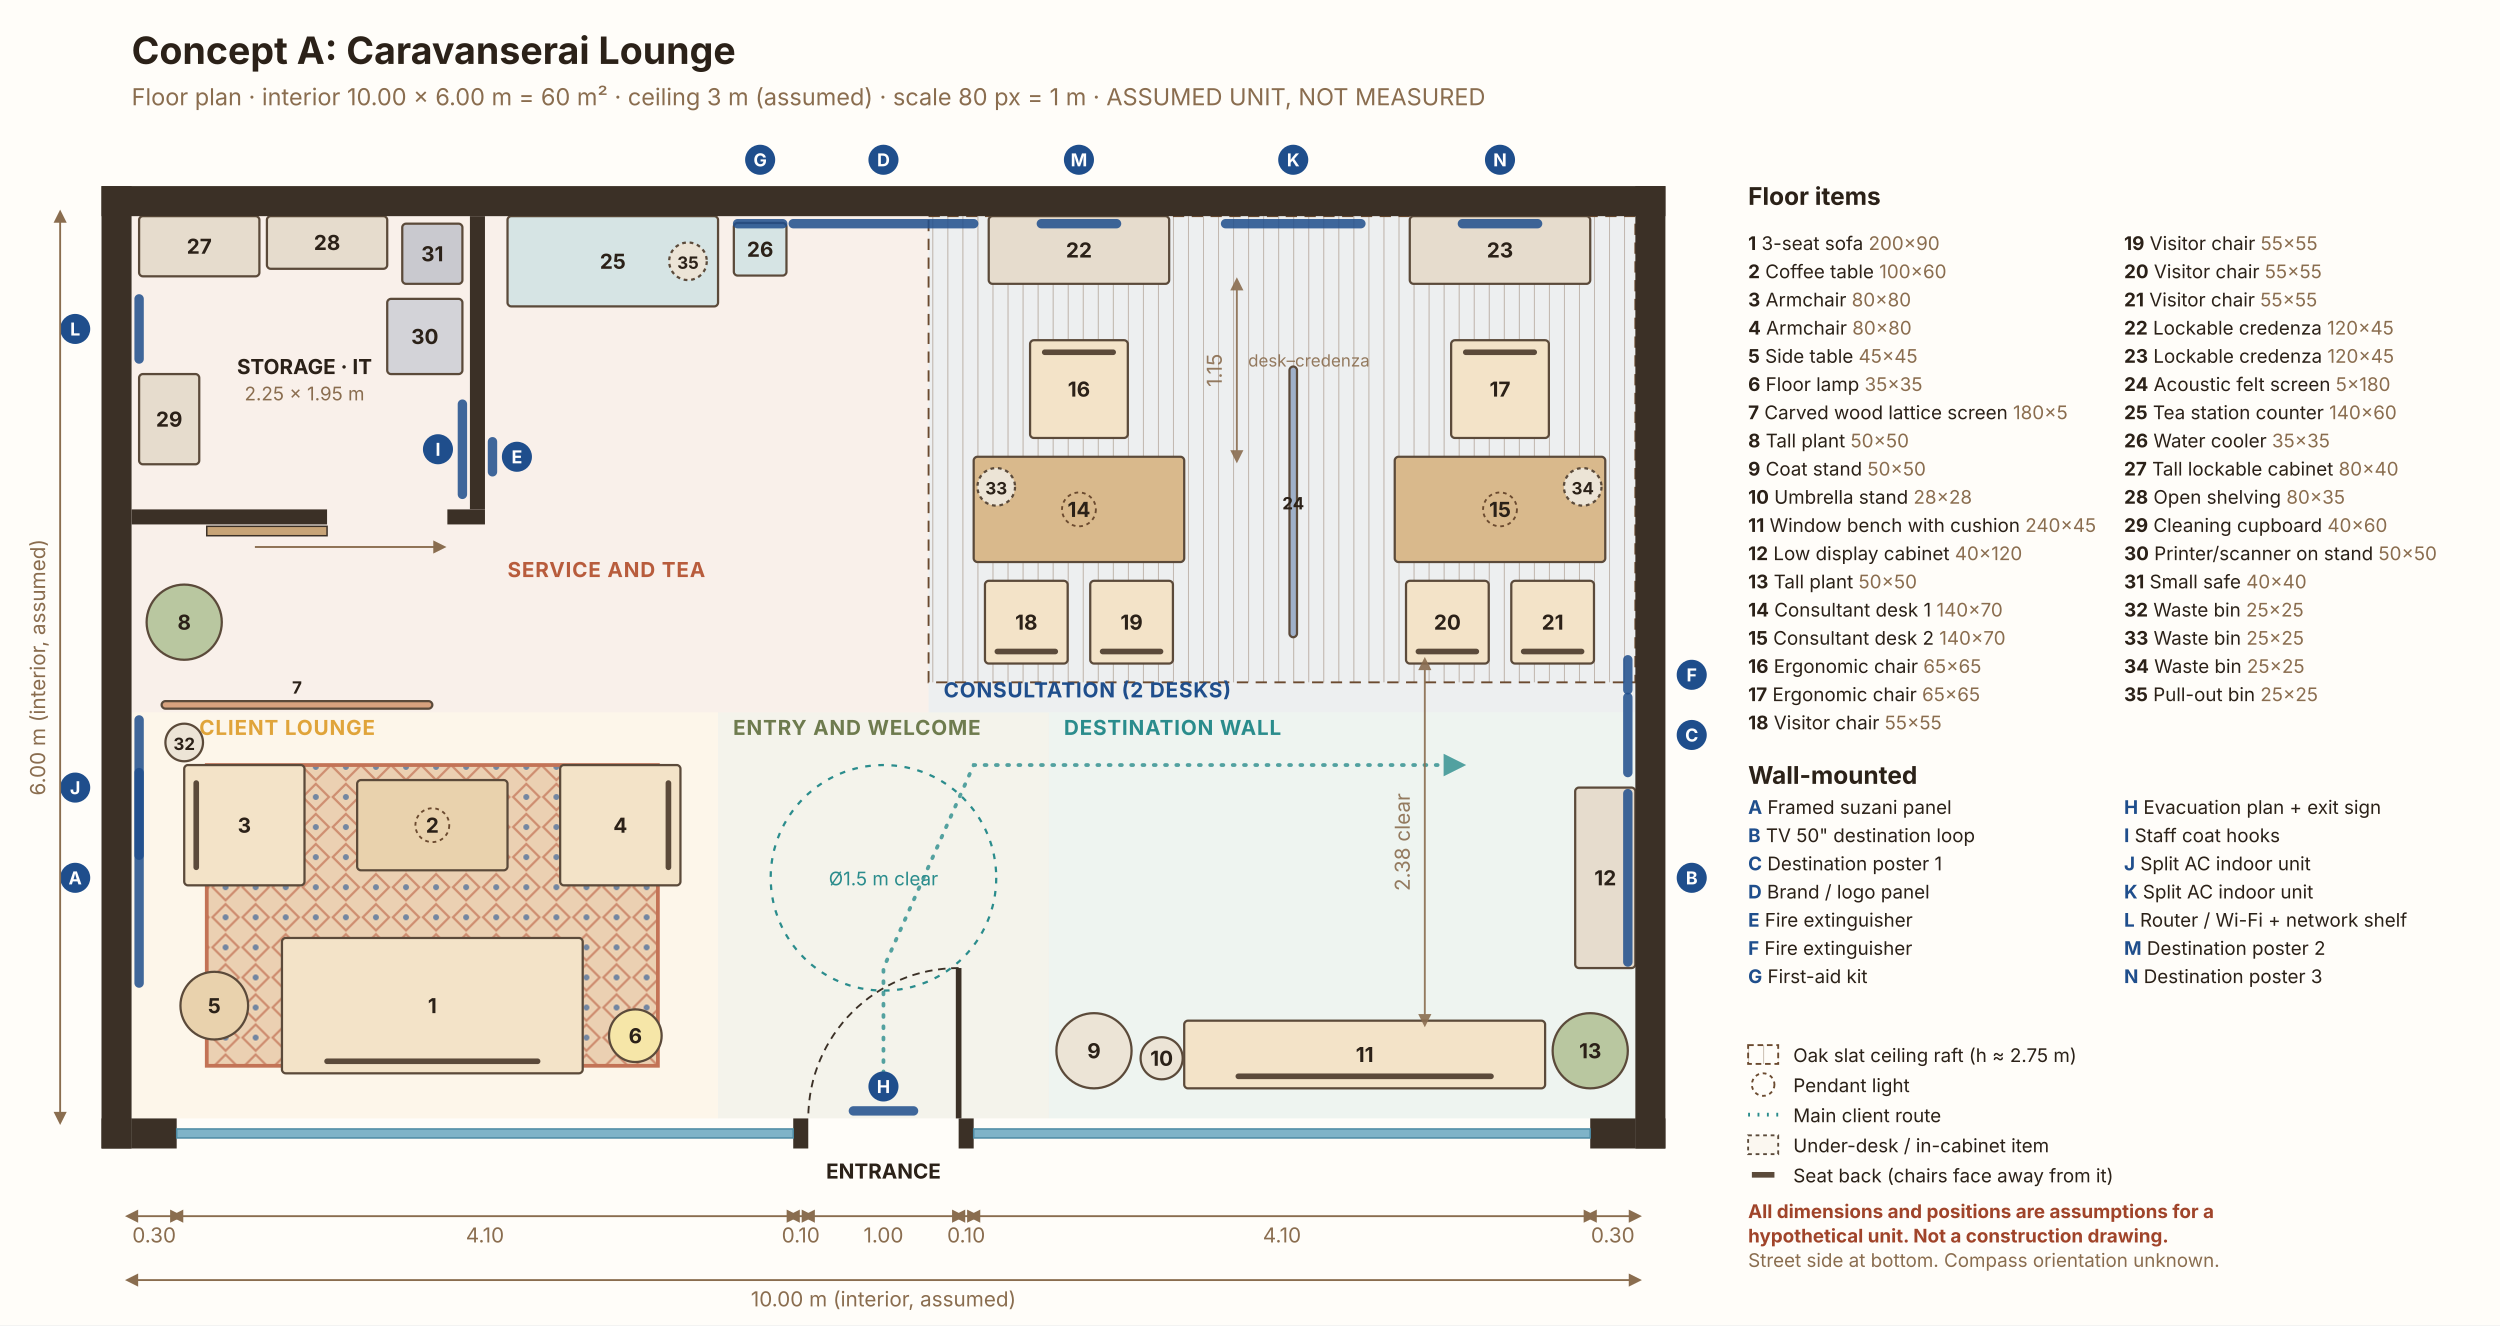
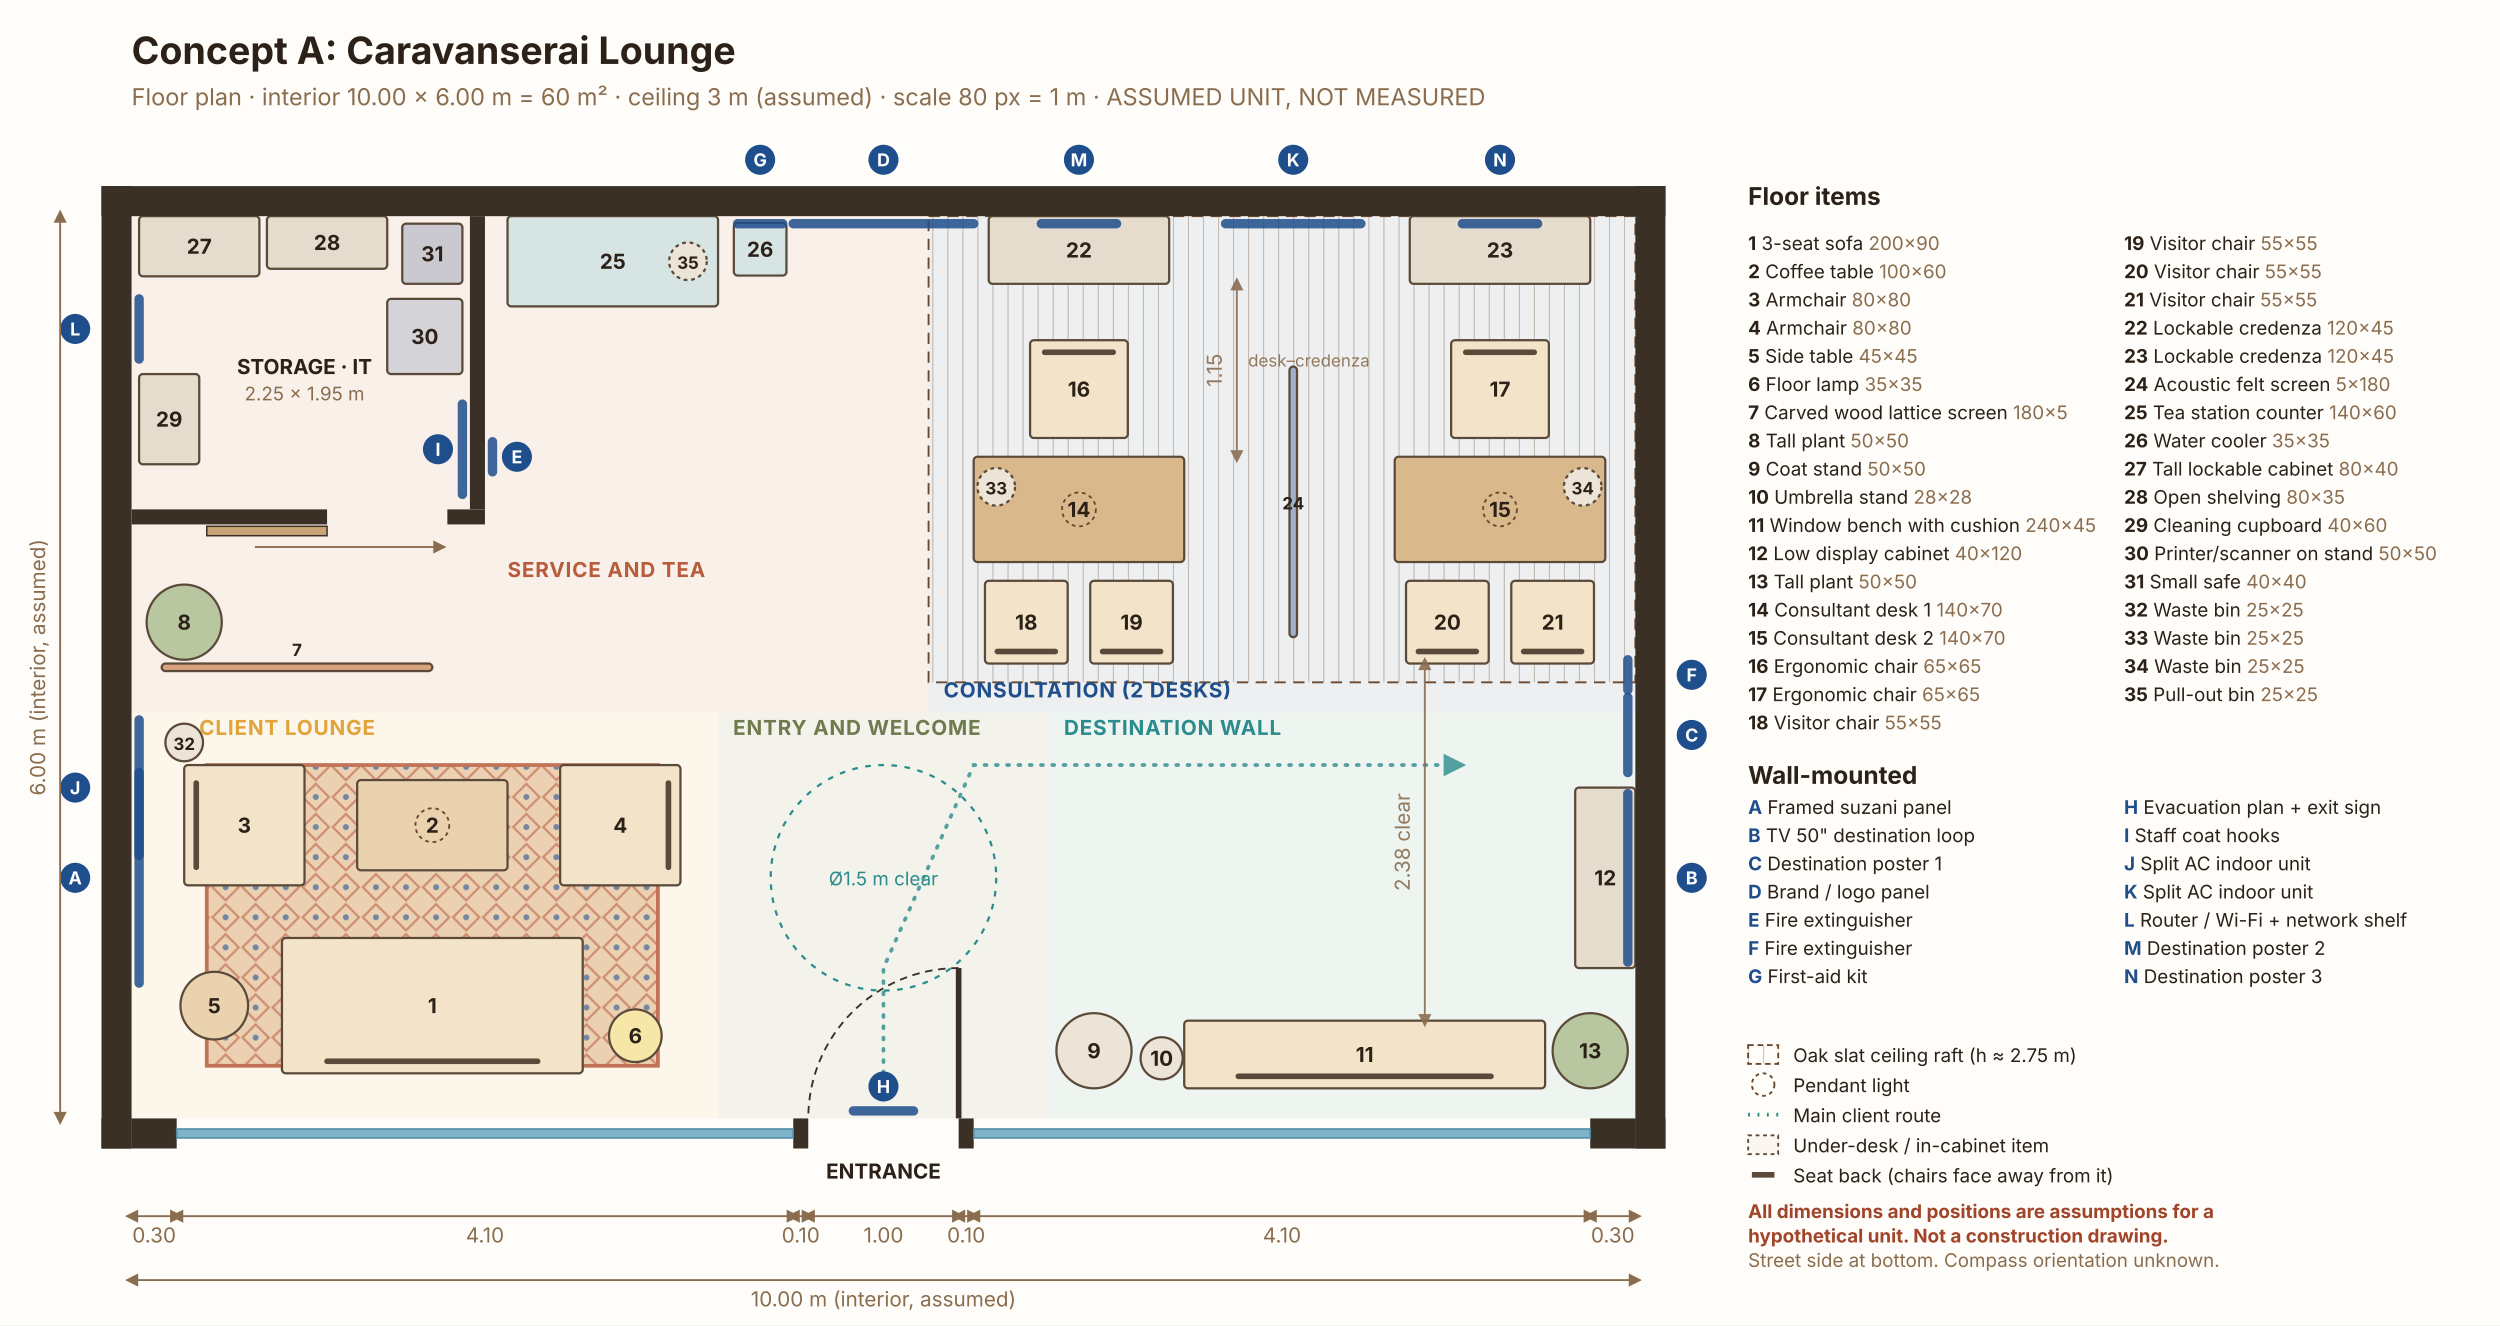
<svg xmlns="http://www.w3.org/2000/svg" viewBox="0 0 1330 705" width="1330" height="705" font-family="Inter, 'Segoe UI', Arial, sans-serif">
  <defs>
    <pattern id="rugPat" width="16" height="16" patternUnits="userSpaceOnUse">
      <rect width="16" height="16" fill="#e8c9a8" />
      <path d="M8 1 L15 8 L8 15 L1 8 Z" fill="none" stroke="#b85c3c" stroke-width="1.2" opacity=".7" />
      <circle cx="8" cy="8" r="1.6" fill="#1f4e8c" opacity=".7" />
    </pattern>
    <pattern id="slats" width="8" height="8" patternUnits="userSpaceOnUse">
      <path d="M0 0 L0 8" stroke="#6b4a2f" stroke-width="1" opacity=".35" />
    </pattern>
    <marker id="arr" viewBox="0 0 10 10" refX="5" refY="5" markerWidth="7" markerHeight="7" orient="auto-start-reverse">
      <path d="M0 0 L10 5 L0 10 z" fill="#8a6d4f" />
    </marker>
    <marker id="arrRoute" viewBox="0 0 10 10" refX="5" refY="5" markerWidth="6" markerHeight="6" orient="auto">
      <path d="M0 0 L10 5 L0 10 z" fill="#2a8c8c" />
    </marker>
  </defs>
  <rect width="1330" height="705" fill="#fffdf9" />
  <text x="70" y="34" font-size="20" font-weight="700" fill="#2b2118">Concept A: Caravanserai Lounge</text>
  <text x="70" y="56" font-size="12.5" fill="#8a6d4f">Floor plan · interior 10.00 × 6.00 m = 60 m² · ceiling 3 m (assumed) · scale 80 px = 1 m · ASSUMED UNIT, NOT MEASURED</text>
  <rect x="70" y="379" width="312" height="216" fill="#E0A43A" opacity=".08" />
  <rect x="382" y="379" width="176" height="216" fill="#6E7B4E" opacity=".08" />
  <rect x="558" y="379" width="312" height="216" fill="#2A8C8C" opacity=".08" />
  <rect x="70" y="115" width="424" height="264" fill="#B85C3C" opacity=".08" />
  <rect x="494" y="115" width="376" height="264" fill="#1F4E8C" opacity=".08" />
  <rect x="494" y="115" width="376" height="248" fill="url(#slats)" stroke="#6b4a2f" stroke-dasharray="6 4" stroke-width="1" />
  <text x="106" y="391" font-size="11" font-weight="700" fill="#E0A43A" letter-spacing=".04em">CLIENT LOUNGE</text>
  <text x="390" y="391" font-size="11" font-weight="700" fill="#6E7B4E" letter-spacing=".04em">ENTRY AND WELCOME</text>
  <text x="566" y="391" font-size="11" font-weight="700" fill="#2A8C8C" letter-spacing=".04em">DESTINATION WALL</text>
  <text x="270" y="307" font-size="11" font-weight="700" fill="#B85C3C" letter-spacing=".04em">SERVICE AND TEA</text>
  <text x="502" y="371" font-size="11" font-weight="700" fill="#1F4E8C" letter-spacing=".04em">CONSULTATION (2 DESKS)</text>
  <rect x="110" y="407" width="240" height="160" fill="url(#rugPat)" stroke="#b85c3c" stroke-width="2" opacity=".85" />
  <circle cx="470" cy="467" r="60" fill="none" stroke="#2a8c8c" stroke-dasharray="3 4" stroke-width="1.2" />
  <text x="470" y="471" font-size="10" text-anchor="middle" fill="#2a8c8c">Ø1.5 m clear</text>
  <polyline points="470,583 470,515 518,407 774,407" fill="none" stroke="#2a8c8c" stroke-width="2" stroke-dasharray="1 5" stroke-linecap="round" marker-end="url(#arrRoute)" opacity=".8" />
  <rect x="150" y="499" width="160" height="72" rx="2" fill="#f3e3c8" stroke="#5b4a3a" stroke-width="1.2" />
  <line x1="286" y1="564.6" x2="174" y2="564.6" stroke="#5b4a3a" stroke-width="3" stroke-linecap="round" />
  <text x="230" y="539" font-size="11" font-weight="700" text-anchor="middle" fill="#2b2118">1</text>
  <rect x="190" y="415" width="80" height="48" rx="2" fill="#e9d2ad" stroke="#5b4a3a" stroke-width="1.2" />
  <text x="230" y="443" font-size="11" font-weight="700" text-anchor="middle" fill="#2b2118">2</text>
  <rect x="98" y="407" width="64" height="64" rx="2" fill="#f3e3c8" stroke="#5b4a3a" stroke-width="1.2" />
  <line x1="104.4" y1="461.4" x2="104.4" y2="416.6" stroke="#5b4a3a" stroke-width="3" stroke-linecap="round" />
  <text x="130" y="443" font-size="11" font-weight="700" text-anchor="middle" fill="#2b2118">3</text>
  <rect x="298" y="407" width="64" height="64" rx="2" fill="#f3e3c8" stroke="#5b4a3a" stroke-width="1.2" />
  <line x1="355.6" y1="416.6" x2="355.6" y2="461.4" stroke="#5b4a3a" stroke-width="3" stroke-linecap="round" />
  <text x="330" y="443" font-size="11" font-weight="700" text-anchor="middle" fill="#2b2118">4</text>
  <ellipse cx="114" cy="535" rx="18" ry="18" fill="#e9d2ad" stroke="#5b4a3a" stroke-width="1.2" />
  <text x="114" y="539" font-size="11" font-weight="700" text-anchor="middle" fill="#2b2118">5</text>
  <ellipse cx="338" cy="551" rx="14" ry="14" fill="#f6e6a8" stroke="#5b4a3a" stroke-width="1.2" />
  <text x="338" y="555" font-size="11" font-weight="700" text-anchor="middle" fill="#2b2118">6</text>
-   <rect x="86" y="373" width="144" height="4" rx="2" fill="#d8a27e" stroke="#5b4a3a" stroke-width="1.2" />
-   <text x="158" y="369" font-size="9" font-weight="700" text-anchor="middle" fill="#2b2118">7</text>
+   <rect x="86" y="353" width="144" height="4" rx="2" fill="#d8a27e" stroke="#5b4a3a" stroke-width="1.2" />
+   <text x="158" y="349" font-size="9" font-weight="700" text-anchor="middle" fill="#2b2118">7</text>
  <ellipse cx="98" cy="331" rx="20" ry="20" fill="#b9c7a0" stroke="#5b4a3a" stroke-width="1.2" />
  <text x="98" y="335" font-size="11" font-weight="700" text-anchor="middle" fill="#2b2118">8</text>
  <ellipse cx="582" cy="559" rx="20" ry="20" fill="#ece4d6" stroke="#5b4a3a" stroke-width="1.2" />
  <text x="582" y="563" font-size="11" font-weight="700" text-anchor="middle" fill="#2b2118">9</text>
  <ellipse cx="618" cy="563" rx="11.2" ry="11.2" fill="#ece4d6" stroke="#5b4a3a" stroke-width="1.2" />
  <text x="618" y="567" font-size="11" font-weight="700" text-anchor="middle" fill="#2b2118">10</text>
  <rect x="630" y="543" width="192" height="36" rx="2" fill="#f3e3c8" stroke="#5b4a3a" stroke-width="1.2" />
  <line x1="793.2" y1="572.6" x2="658.8" y2="572.6" stroke="#5b4a3a" stroke-width="3" stroke-linecap="round" />
  <text x="726" y="565" font-size="11" font-weight="700" text-anchor="middle" fill="#2b2118">11</text>
  <rect x="838" y="419" width="32" height="96" rx="2" fill="#e6dccd" stroke="#5b4a3a" stroke-width="1.2" />
  <text x="854" y="471" font-size="11" font-weight="700" text-anchor="middle" fill="#2b2118">12</text>
  <ellipse cx="846" cy="559" rx="20" ry="20" fill="#b9c7a0" stroke="#5b4a3a" stroke-width="1.2" />
  <text x="846" y="563" font-size="11" font-weight="700" text-anchor="middle" fill="#2b2118">13</text>
  <rect x="518" y="243" width="112" height="56" rx="2" fill="#d9b98c" stroke="#5b4a3a" stroke-width="1.2" />
  <text x="574" y="275" font-size="11" font-weight="700" text-anchor="middle" fill="#2b2118">14</text>
  <rect x="742" y="243" width="112" height="56" rx="2" fill="#d9b98c" stroke="#5b4a3a" stroke-width="1.2" />
  <text x="798" y="275" font-size="11" font-weight="700" text-anchor="middle" fill="#2b2118">15</text>
  <rect x="548" y="181" width="52" height="52" rx="2" fill="#f3e3c8" stroke="#5b4a3a" stroke-width="1.2" />
  <line x1="555.8" y1="187.4" x2="592.2" y2="187.4" stroke="#5b4a3a" stroke-width="3" stroke-linecap="round" />
  <text x="574" y="211" font-size="11" font-weight="700" text-anchor="middle" fill="#2b2118">16</text>
  <rect x="772" y="181" width="52" height="52" rx="2" fill="#f3e3c8" stroke="#5b4a3a" stroke-width="1.2" />
  <line x1="779.8" y1="187.4" x2="816.2" y2="187.4" stroke="#5b4a3a" stroke-width="3" stroke-linecap="round" />
  <text x="798" y="211" font-size="11" font-weight="700" text-anchor="middle" fill="#2b2118">17</text>
  <rect x="524" y="309" width="44" height="44" rx="2" fill="#f3e3c8" stroke="#5b4a3a" stroke-width="1.2" />
  <line x1="561.4" y1="346.6" x2="530.6" y2="346.6" stroke="#5b4a3a" stroke-width="3" stroke-linecap="round" />
  <text x="546" y="335" font-size="11" font-weight="700" text-anchor="middle" fill="#2b2118">18</text>
  <rect x="580" y="309" width="44" height="44" rx="2" fill="#f3e3c8" stroke="#5b4a3a" stroke-width="1.2" />
  <line x1="617.4" y1="346.6" x2="586.6" y2="346.6" stroke="#5b4a3a" stroke-width="3" stroke-linecap="round" />
  <text x="602" y="335" font-size="11" font-weight="700" text-anchor="middle" fill="#2b2118">19</text>
  <rect x="748" y="309" width="44" height="44" rx="2" fill="#f3e3c8" stroke="#5b4a3a" stroke-width="1.2" />
  <line x1="785.4" y1="346.6" x2="754.6" y2="346.6" stroke="#5b4a3a" stroke-width="3" stroke-linecap="round" />
  <text x="770" y="335" font-size="11" font-weight="700" text-anchor="middle" fill="#2b2118">20</text>
  <rect x="804" y="309" width="44" height="44" rx="2" fill="#f3e3c8" stroke="#5b4a3a" stroke-width="1.2" />
  <line x1="841.4" y1="346.6" x2="810.6" y2="346.6" stroke="#5b4a3a" stroke-width="3" stroke-linecap="round" />
  <text x="826" y="335" font-size="11" font-weight="700" text-anchor="middle" fill="#2b2118">21</text>
  <rect x="526" y="115" width="96" height="36" rx="2" fill="#e6dccd" stroke="#5b4a3a" stroke-width="1.2" />
  <text x="574" y="137" font-size="11" font-weight="700" text-anchor="middle" fill="#2b2118">22</text>
  <rect x="750" y="115" width="96" height="36" rx="2" fill="#e6dccd" stroke="#5b4a3a" stroke-width="1.2" />
  <text x="798" y="137" font-size="11" font-weight="700" text-anchor="middle" fill="#2b2118">23</text>
  <rect x="686" y="195" width="4" height="144" rx="2" fill="#9fb0c9" stroke="#5b4a3a" stroke-width="1.2" />
  <text x="688" y="271" font-size="9" font-weight="700" text-anchor="middle" fill="#2b2118">24</text>
  <rect x="270" y="115" width="112" height="48" rx="2" fill="#d6e4e4" stroke="#5b4a3a" stroke-width="1.2" />
  <text x="326" y="143" font-size="11" font-weight="700" text-anchor="middle" fill="#2b2118">25</text>
  <rect x="390.4" y="118.6" width="28" height="28" rx="2" fill="#d6e4e4" stroke="#5b4a3a" stroke-width="1.2" />
  <text x="404.4" y="136.6" font-size="11" font-weight="700" text-anchor="middle" fill="#2b2118">26</text>
  <rect x="74" y="115" width="64" height="32" rx="2" fill="#e6dccd" stroke="#5b4a3a" stroke-width="1.2" />
  <text x="106" y="135" font-size="11" font-weight="700" text-anchor="middle" fill="#2b2118">27</text>
  <rect x="142" y="115" width="64" height="28" rx="2" fill="#e6dccd" stroke="#5b4a3a" stroke-width="1.2" />
  <text x="174" y="133" font-size="11" font-weight="700" text-anchor="middle" fill="#2b2118">28</text>
  <rect x="74" y="199" width="32" height="48" rx="2" fill="#e6dccd" stroke="#5b4a3a" stroke-width="1.2" />
  <text x="90" y="227" font-size="11" font-weight="700" text-anchor="middle" fill="#2b2118">29</text>
  <rect x="206" y="159" width="40" height="40" rx="2" fill="#d3d3d8" stroke="#5b4a3a" stroke-width="1.2" />
  <text x="226" y="183" font-size="11" font-weight="700" text-anchor="middle" fill="#2b2118">30</text>
  <rect x="214" y="119" width="32" height="32" rx="2" fill="#c9c9cf" stroke="#5b4a3a" stroke-width="1.2" />
  <text x="230" y="139" font-size="11" font-weight="700" text-anchor="middle" fill="#2b2118">31</text>
  <ellipse cx="98" cy="395" rx="10" ry="10" fill="#ece4d6" stroke="#5b4a3a" stroke-width="1.2" />
  <text x="98" y="399" font-size="9" font-weight="700" text-anchor="middle" fill="#2b2118">32</text>
  <ellipse cx="530" cy="259" rx="10" ry="10" fill="#ece4d6" stroke="#5b4a3a" stroke-width="1.2" stroke-dasharray="2 2" />
  <text x="530" y="263" font-size="9" font-weight="700" text-anchor="middle" fill="#2b2118">33</text>
  <ellipse cx="842" cy="259" rx="10" ry="10" fill="#ece4d6" stroke="#5b4a3a" stroke-width="1.2" stroke-dasharray="2 2" />
  <text x="842" y="263" font-size="9" font-weight="700" text-anchor="middle" fill="#2b2118">34</text>
  <ellipse cx="366" cy="139" rx="10" ry="10" fill="#ece4d6" stroke="#5b4a3a" stroke-width="1.2" stroke-dasharray="2 2" />
  <text x="366" y="143" font-size="9" font-weight="700" text-anchor="middle" fill="#2b2118">35</text>
  <circle cx="574" cy="271" r="9" fill="none" stroke="#6b4a2f" stroke-width="1" stroke-dasharray="2 2" />
  <circle cx="798" cy="271" r="9" fill="none" stroke="#6b4a2f" stroke-width="1" stroke-dasharray="2 2" />
  <circle cx="230" cy="439" r="9" fill="none" stroke="#6b4a2f" stroke-width="1" stroke-dasharray="2 2" />
  <rect x="54" y="99" width="832" height="16" fill="#3b3026" />
  <rect x="54" y="99" width="16" height="512" fill="#3b3026" />
  <rect x="870" y="99" width="16" height="512" fill="#3b3026" />
  <rect x="70" y="595" width="24" height="16" fill="#3b3026" />
  <rect x="422" y="595" width="8" height="16" fill="#3b3026" />
  <rect x="510" y="595" width="8" height="16" fill="#3b3026" />
  <rect x="846" y="595" width="24" height="16" fill="#3b3026" />
  <rect x="54" y="595" width="16" height="16" fill="#3b3026" />
  <rect x="870" y="595" width="16" height="16" fill="#3b3026" />
  <rect x="94" y="600.6" width="328" height="4.8" fill="#7fb3c8" stroke="#4d8aa3" stroke-width=".8" />
  <rect x="518" y="600.6" width="328" height="4.8" fill="#7fb3c8" stroke="#4d8aa3" stroke-width=".8" />
  <line x1="510" y1="595" x2="510" y2="515" stroke="#3b3026" stroke-width="3" />
  <path d="M 510 515 A 80 80 0 0 0 430 595" fill="none" stroke="#3b3026" stroke-width="1" stroke-dasharray="4 3" />
  <text x="470" y="627" font-size="11" font-weight="700" text-anchor="middle" fill="#2b2118">ENTRANCE</text>
  <rect x="110" y="280" width="64" height="5" fill="#c8a477" stroke="#3b3026" stroke-width=".8" />
  <line x1="135.6" y1="291" x2="234" y2="291" stroke="#8a6d4f" stroke-width="1" marker-end="url(#arr)" />
  <rect x="70" y="271" width="104" height="8" fill="#3b3026" />
  <rect x="238" y="271" width="20" height="8" fill="#3b3026" />
  <rect x="250" y="115" width="8" height="156" fill="#3b3026" />
  <text x="162" y="199" font-size="11" font-weight="700" text-anchor="middle" fill="#2b2118">STORAGE · IT</text>
  <text x="162" y="213" font-size="10" text-anchor="middle" fill="#8a6d4f">2.25 × 1.95 m</text>
  <line x1="74" y1="411" x2="74" y2="523" stroke="#1f4e8c" stroke-width="5" stroke-linecap="round" opacity=".85" />
  <line x1="866" y1="422.2" x2="866" y2="511.8" stroke="#1f4e8c" stroke-width="5" stroke-linecap="round" opacity=".85" />
  <line x1="866" y1="371" x2="866" y2="411" stroke="#1f4e8c" stroke-width="5" stroke-linecap="round" opacity=".85" />
  <line x1="422" y1="119" x2="518" y2="119" stroke="#1f4e8c" stroke-width="5" stroke-linecap="round" opacity=".85" />
  <line x1="262" y1="235" x2="262" y2="251" stroke="#1f4e8c" stroke-width="5" stroke-linecap="round" opacity=".85" />
  <line x1="866" y1="351" x2="866" y2="367" stroke="#1f4e8c" stroke-width="5" stroke-linecap="round" opacity=".85" />
  <line x1="392.4" y1="119" x2="416.4" y2="119" stroke="#1f4e8c" stroke-width="5" stroke-linecap="round" opacity=".85" />
  <line x1="454" y1="591" x2="486" y2="591" stroke="#1f4e8c" stroke-width="5" stroke-linecap="round" opacity=".85" />
  <line x1="246" y1="215" x2="246" y2="263" stroke="#1f4e8c" stroke-width="5" stroke-linecap="round" opacity=".85" />
  <line x1="74" y1="383" x2="74" y2="455" stroke="#1f4e8c" stroke-width="5" stroke-linecap="round" opacity=".85" />
  <line x1="652" y1="119" x2="724" y2="119" stroke="#1f4e8c" stroke-width="5" stroke-linecap="round" opacity=".85" />
  <line x1="74" y1="159" x2="74" y2="191" stroke="#1f4e8c" stroke-width="5" stroke-linecap="round" opacity=".85" />
  <line x1="554" y1="119" x2="594" y2="119" stroke="#1f4e8c" stroke-width="5" stroke-linecap="round" opacity=".85" />
  <line x1="778" y1="119" x2="818" y2="119" stroke="#1f4e8c" stroke-width="5" stroke-linecap="round" opacity=".85" />
  <circle cx="40" cy="467" r="8" fill="#1f4e8c" />
  <text x="40" y="470.5" font-size="9.5" font-weight="700" fill="#fff" text-anchor="middle">A</text>
  <circle cx="900" cy="467" r="8" fill="#1f4e8c" />
  <text x="900" y="470.5" font-size="9.5" font-weight="700" fill="#fff" text-anchor="middle">B</text>
  <circle cx="900" cy="391" r="8" fill="#1f4e8c" />
  <text x="900" y="394.5" font-size="9.5" font-weight="700" fill="#fff" text-anchor="middle">C</text>
  <circle cx="470" cy="85" r="8" fill="#1f4e8c" />
  <text x="470" y="88.5" font-size="9.5" font-weight="700" fill="#fff" text-anchor="middle">D</text>
  <circle cx="275" cy="243" r="8" fill="#1f4e8c" />
  <text x="275" y="246.5" font-size="9.5" font-weight="700" fill="#fff" text-anchor="middle">E</text>
  <circle cx="900" cy="359" r="8" fill="#1f4e8c" />
  <text x="900" y="362.5" font-size="9.5" font-weight="700" fill="#fff" text-anchor="middle">F</text>
  <circle cx="404.4" cy="85" r="8" fill="#1f4e8c" />
  <text x="404.4" y="88.5" font-size="9.5" font-weight="700" fill="#fff" text-anchor="middle">G</text>
  <circle cx="470" cy="578" r="8" fill="#1f4e8c" />
  <text x="470" y="581.5" font-size="9.5" font-weight="700" fill="#fff" text-anchor="middle">H</text>
  <circle cx="233" cy="239" r="8" fill="#1f4e8c" />
  <text x="233" y="242.5" font-size="9.5" font-weight="700" fill="#fff" text-anchor="middle">I</text>
  <circle cx="40" cy="419" r="8" fill="#1f4e8c" />
  <text x="40" y="422.5" font-size="9.5" font-weight="700" fill="#fff" text-anchor="middle">J</text>
  <circle cx="688" cy="85" r="8" fill="#1f4e8c" />
  <text x="688" y="88.5" font-size="9.5" font-weight="700" fill="#fff" text-anchor="middle">K</text>
  <circle cx="40" cy="175" r="8" fill="#1f4e8c" />
  <text x="40" y="178.5" font-size="9.5" font-weight="700" fill="#fff" text-anchor="middle">L</text>
  <circle cx="574" cy="85" r="8" fill="#1f4e8c" />
  <text x="574" y="88.5" font-size="9.5" font-weight="700" fill="#fff" text-anchor="middle">M</text>
  <circle cx="798" cy="85" r="8" fill="#1f4e8c" />
  <text x="798" y="88.5" font-size="9.5" font-weight="700" fill="#fff" text-anchor="middle">N</text>
  <line x1="70" y1="681" x2="870" y2="681" stroke="#8a6d4f" stroke-width="1" marker-start="url(#arr)" marker-end="url(#arr)" />
  <text x="470" y="695" font-size="11" text-anchor="middle" fill="#8a6d4f">10.00 m (interior, assumed)</text>
  <line x1="70" y1="647" x2="94" y2="647" stroke="#8a6d4f" stroke-width="1" marker-start="url(#arr)" marker-end="url(#arr)" />
  <text x="82" y="661" font-size="11" text-anchor="middle" fill="#8a6d4f">0.30</text>
  <line x1="94" y1="647" x2="422" y2="647" stroke="#8a6d4f" stroke-width="1" marker-start="url(#arr)" marker-end="url(#arr)" />
  <text x="258" y="661" font-size="11" text-anchor="middle" fill="#8a6d4f">4.10</text>
  <line x1="422" y1="647" x2="430" y2="647" stroke="#8a6d4f" stroke-width="1" marker-start="url(#arr)" marker-end="url(#arr)" />
  <text x="426" y="661" font-size="11" text-anchor="middle" fill="#8a6d4f">0.10</text>
  <line x1="430" y1="647" x2="510" y2="647" stroke="#8a6d4f" stroke-width="1" marker-start="url(#arr)" marker-end="url(#arr)" />
  <text x="470" y="661" font-size="11" text-anchor="middle" fill="#8a6d4f">1.00</text>
  <line x1="510" y1="647" x2="518" y2="647" stroke="#8a6d4f" stroke-width="1" marker-start="url(#arr)" marker-end="url(#arr)" />
  <text x="514" y="661" font-size="11" text-anchor="middle" fill="#8a6d4f">0.10</text>
  <line x1="518" y1="647" x2="846" y2="647" stroke="#8a6d4f" stroke-width="1" marker-start="url(#arr)" marker-end="url(#arr)" />
  <text x="682" y="661" font-size="11" text-anchor="middle" fill="#8a6d4f">4.10</text>
  <line x1="846" y1="647" x2="870" y2="647" stroke="#8a6d4f" stroke-width="1" marker-start="url(#arr)" marker-end="url(#arr)" />
  <text x="858" y="661" font-size="11" text-anchor="middle" fill="#8a6d4f">0.30</text>
  <line x1="32" y1="595" x2="32" y2="115" stroke="#8a6d4f" stroke-width="1" marker-start="url(#arr)" marker-end="url(#arr)" />
  <text x="24" y="355" font-size="11" text-anchor="middle" fill="#8a6d4f" transform="rotate(-90 24 355)">6.00 m (interior, assumed)</text>
  <g opacity=".9">
    <line x1="658" y1="243" x2="658" y2="151" stroke="#8a6d4f" stroke-width="1" marker-start="url(#arr)" marker-end="url(#arr)" />
    <text x="650" y="197" font-size="11" text-anchor="middle" fill="#8a6d4f" transform="rotate(-90 650 197)">1.15</text>
    <text x="664" y="195" font-size="9" fill="#8a6d4f">desk–credenza</text>
    <line x1="758" y1="543" x2="758" y2="353" stroke="#8a6d4f" stroke-width="1" marker-start="url(#arr)" marker-end="url(#arr)" />
    <text x="750" y="448" font-size="11" text-anchor="middle" fill="#8a6d4f" transform="rotate(-90 750 448)">2.38 clear</text>
  </g>
  <text x="930" y="109" font-size="13" font-weight="700" fill="#2b2118">Floor items</text>
  <text x="930" y="133" font-size="10" fill="#2b2118">
    <tspan font-weight="700">1</tspan> 3-seat sofa <tspan fill="#8a6d4f">200×90</tspan>
  </text>
  <text x="930" y="148" font-size="10" fill="#2b2118">
    <tspan font-weight="700">2</tspan> Coffee table <tspan fill="#8a6d4f">100×60</tspan>
  </text>
  <text x="930" y="163" font-size="10" fill="#2b2118">
    <tspan font-weight="700">3</tspan> Armchair <tspan fill="#8a6d4f">80×80</tspan>
  </text>
  <text x="930" y="178" font-size="10" fill="#2b2118">
    <tspan font-weight="700">4</tspan> Armchair <tspan fill="#8a6d4f">80×80</tspan>
  </text>
  <text x="930" y="193" font-size="10" fill="#2b2118">
    <tspan font-weight="700">5</tspan> Side table <tspan fill="#8a6d4f">45×45</tspan>
  </text>
  <text x="930" y="208" font-size="10" fill="#2b2118">
    <tspan font-weight="700">6</tspan> Floor lamp <tspan fill="#8a6d4f">35×35</tspan>
  </text>
  <text x="930" y="223" font-size="10" fill="#2b2118">
    <tspan font-weight="700">7</tspan> Carved wood lattice screen <tspan fill="#8a6d4f">180×5</tspan>
  </text>
  <text x="930" y="238" font-size="10" fill="#2b2118">
    <tspan font-weight="700">8</tspan> Tall plant <tspan fill="#8a6d4f">50×50</tspan>
  </text>
  <text x="930" y="253" font-size="10" fill="#2b2118">
    <tspan font-weight="700">9</tspan> Coat stand <tspan fill="#8a6d4f">50×50</tspan>
  </text>
  <text x="930" y="268" font-size="10" fill="#2b2118">
    <tspan font-weight="700">10</tspan> Umbrella stand <tspan fill="#8a6d4f">28×28</tspan>
  </text>
  <text x="930" y="283" font-size="10" fill="#2b2118">
    <tspan font-weight="700">11</tspan> Window bench with cushion <tspan fill="#8a6d4f">240×45</tspan>
  </text>
  <text x="930" y="298" font-size="10" fill="#2b2118">
    <tspan font-weight="700">12</tspan> Low display cabinet <tspan fill="#8a6d4f">40×120</tspan>
  </text>
  <text x="930" y="313" font-size="10" fill="#2b2118">
    <tspan font-weight="700">13</tspan> Tall plant <tspan fill="#8a6d4f">50×50</tspan>
  </text>
  <text x="930" y="328" font-size="10" fill="#2b2118">
    <tspan font-weight="700">14</tspan> Consultant desk 1 <tspan fill="#8a6d4f">140×70</tspan>
  </text>
  <text x="930" y="343" font-size="10" fill="#2b2118">
    <tspan font-weight="700">15</tspan> Consultant desk 2 <tspan fill="#8a6d4f">140×70</tspan>
  </text>
  <text x="930" y="358" font-size="10" fill="#2b2118">
    <tspan font-weight="700">16</tspan> Ergonomic chair <tspan fill="#8a6d4f">65×65</tspan>
  </text>
  <text x="930" y="373" font-size="10" fill="#2b2118">
    <tspan font-weight="700">17</tspan> Ergonomic chair <tspan fill="#8a6d4f">65×65</tspan>
  </text>
  <text x="930" y="388" font-size="10" fill="#2b2118">
    <tspan font-weight="700">18</tspan> Visitor chair <tspan fill="#8a6d4f">55×55</tspan>
  </text>
  <text x="1130" y="133" font-size="10" fill="#2b2118">
    <tspan font-weight="700">19</tspan> Visitor chair <tspan fill="#8a6d4f">55×55</tspan>
  </text>
  <text x="1130" y="148" font-size="10" fill="#2b2118">
    <tspan font-weight="700">20</tspan> Visitor chair <tspan fill="#8a6d4f">55×55</tspan>
  </text>
  <text x="1130" y="163" font-size="10" fill="#2b2118">
    <tspan font-weight="700">21</tspan> Visitor chair <tspan fill="#8a6d4f">55×55</tspan>
  </text>
  <text x="1130" y="178" font-size="10" fill="#2b2118">
    <tspan font-weight="700">22</tspan> Lockable credenza <tspan fill="#8a6d4f">120×45</tspan>
  </text>
  <text x="1130" y="193" font-size="10" fill="#2b2118">
    <tspan font-weight="700">23</tspan> Lockable credenza <tspan fill="#8a6d4f">120×45</tspan>
  </text>
  <text x="1130" y="208" font-size="10" fill="#2b2118">
    <tspan font-weight="700">24</tspan> Acoustic felt screen <tspan fill="#8a6d4f">5×180</tspan>
  </text>
  <text x="1130" y="223" font-size="10" fill="#2b2118">
    <tspan font-weight="700">25</tspan> Tea station counter <tspan fill="#8a6d4f">140×60</tspan>
  </text>
  <text x="1130" y="238" font-size="10" fill="#2b2118">
    <tspan font-weight="700">26</tspan> Water cooler <tspan fill="#8a6d4f">35×35</tspan>
  </text>
  <text x="1130" y="253" font-size="10" fill="#2b2118">
    <tspan font-weight="700">27</tspan> Tall lockable cabinet <tspan fill="#8a6d4f">80×40</tspan>
  </text>
  <text x="1130" y="268" font-size="10" fill="#2b2118">
    <tspan font-weight="700">28</tspan> Open shelving <tspan fill="#8a6d4f">80×35</tspan>
  </text>
  <text x="1130" y="283" font-size="10" fill="#2b2118">
    <tspan font-weight="700">29</tspan> Cleaning cupboard <tspan fill="#8a6d4f">40×60</tspan>
  </text>
  <text x="1130" y="298" font-size="10" fill="#2b2118">
    <tspan font-weight="700">30</tspan> Printer/scanner on stand <tspan fill="#8a6d4f">50×50</tspan>
  </text>
  <text x="1130" y="313" font-size="10" fill="#2b2118">
    <tspan font-weight="700">31</tspan> Small safe <tspan fill="#8a6d4f">40×40</tspan>
  </text>
  <text x="1130" y="328" font-size="10" fill="#2b2118">
    <tspan font-weight="700">32</tspan> Waste bin <tspan fill="#8a6d4f">25×25</tspan>
  </text>
  <text x="1130" y="343" font-size="10" fill="#2b2118">
    <tspan font-weight="700">33</tspan> Waste bin <tspan fill="#8a6d4f">25×25</tspan>
  </text>
  <text x="1130" y="358" font-size="10" fill="#2b2118">
    <tspan font-weight="700">34</tspan> Waste bin <tspan fill="#8a6d4f">25×25</tspan>
  </text>
  <text x="1130" y="373" font-size="10" fill="#2b2118">
    <tspan font-weight="700">35</tspan> Pull-out bin <tspan fill="#8a6d4f">25×25</tspan>
  </text>
  <text x="930" y="417" font-size="13" font-weight="700" fill="#2b2118">Wall-mounted</text>
  <text x="930" y="433" font-size="10" fill="#2b2118">
    <tspan font-weight="700" fill="#1f4e8c">A</tspan> Framed suzani panel</text>
  <text x="930" y="448" font-size="10" fill="#2b2118">
    <tspan font-weight="700" fill="#1f4e8c">B</tspan> TV 50" destination loop</text>
  <text x="930" y="463" font-size="10" fill="#2b2118">
    <tspan font-weight="700" fill="#1f4e8c">C</tspan> Destination poster 1</text>
  <text x="930" y="478" font-size="10" fill="#2b2118">
    <tspan font-weight="700" fill="#1f4e8c">D</tspan> Brand / logo panel</text>
  <text x="930" y="493" font-size="10" fill="#2b2118">
    <tspan font-weight="700" fill="#1f4e8c">E</tspan> Fire extinguisher</text>
  <text x="930" y="508" font-size="10" fill="#2b2118">
    <tspan font-weight="700" fill="#1f4e8c">F</tspan> Fire extinguisher</text>
  <text x="930" y="523" font-size="10" fill="#2b2118">
    <tspan font-weight="700" fill="#1f4e8c">G</tspan> First-aid kit</text>
  <text x="1130" y="433" font-size="10" fill="#2b2118">
    <tspan font-weight="700" fill="#1f4e8c">H</tspan> Evacuation plan + exit sign</text>
  <text x="1130" y="448" font-size="10" fill="#2b2118">
    <tspan font-weight="700" fill="#1f4e8c">I</tspan> Staff coat hooks</text>
  <text x="1130" y="463" font-size="10" fill="#2b2118">
    <tspan font-weight="700" fill="#1f4e8c">J</tspan> Split AC indoor unit</text>
  <text x="1130" y="478" font-size="10" fill="#2b2118">
    <tspan font-weight="700" fill="#1f4e8c">K</tspan> Split AC indoor unit</text>
  <text x="1130" y="493" font-size="10" fill="#2b2118">
    <tspan font-weight="700" fill="#1f4e8c">L</tspan> Router / Wi-Fi + network shelf</text>
  <text x="1130" y="508" font-size="10" fill="#2b2118">
    <tspan font-weight="700" fill="#1f4e8c">M</tspan> Destination poster 2</text>
  <text x="1130" y="523" font-size="10" fill="#2b2118">
    <tspan font-weight="700" fill="#1f4e8c">N</tspan> Destination poster 3</text>
  <g transform="translate(930 556)">
    <rect width="16" height="10" fill="url(#slats)" stroke="#6b4a2f" stroke-dasharray="3 2" />
    <text x="24" y="9" font-size="10" fill="#2b2118">Oak slat ceiling raft (h ≈ 2.75 m)</text>
  </g>
  <g transform="translate(930 572)">
    <circle cx="8" cy="5" r="6" fill="none" stroke="#6b4a2f" stroke-dasharray="2 2" />
    <text x="24" y="9" font-size="10" fill="#2b2118">Pendant light</text>
  </g>
  <g transform="translate(930 588)">
    <line x1="0" y1="5" x2="16" y2="5" stroke="#2a8c8c" stroke-width="2" stroke-dasharray="1 4" />
    <text x="24" y="9" font-size="10" fill="#2b2118">Main client route</text>
  </g>
  <g transform="translate(930 604)">
    <rect width="16" height="10" fill="#fbf7f0" stroke="#5b4a3a" stroke-dasharray="2 2" />
    <text x="24" y="9" font-size="10" fill="#2b2118">Under-desk / in-cabinet item</text>
  </g>
  <g transform="translate(930 620)">
    <line x1="2" y1="5" x2="14" y2="5" stroke="#5b4a3a" stroke-width="3" />
    <text x="24" y="9" font-size="10" fill="#2b2118">Seat back (chairs face away from it)</text>
  </g>
  <text x="930" y="648" font-size="10" fill="#a0442a" font-weight="700">All dimensions and positions are assumptions for a</text>
  <text x="930" y="661" font-size="10" fill="#a0442a" font-weight="700">hypothetical unit. Not a construction drawing.</text>
  <text x="930" y="674" font-size="10" fill="#8a6d4f">Street side at bottom. Compass orientation unknown.</text>
</svg>
